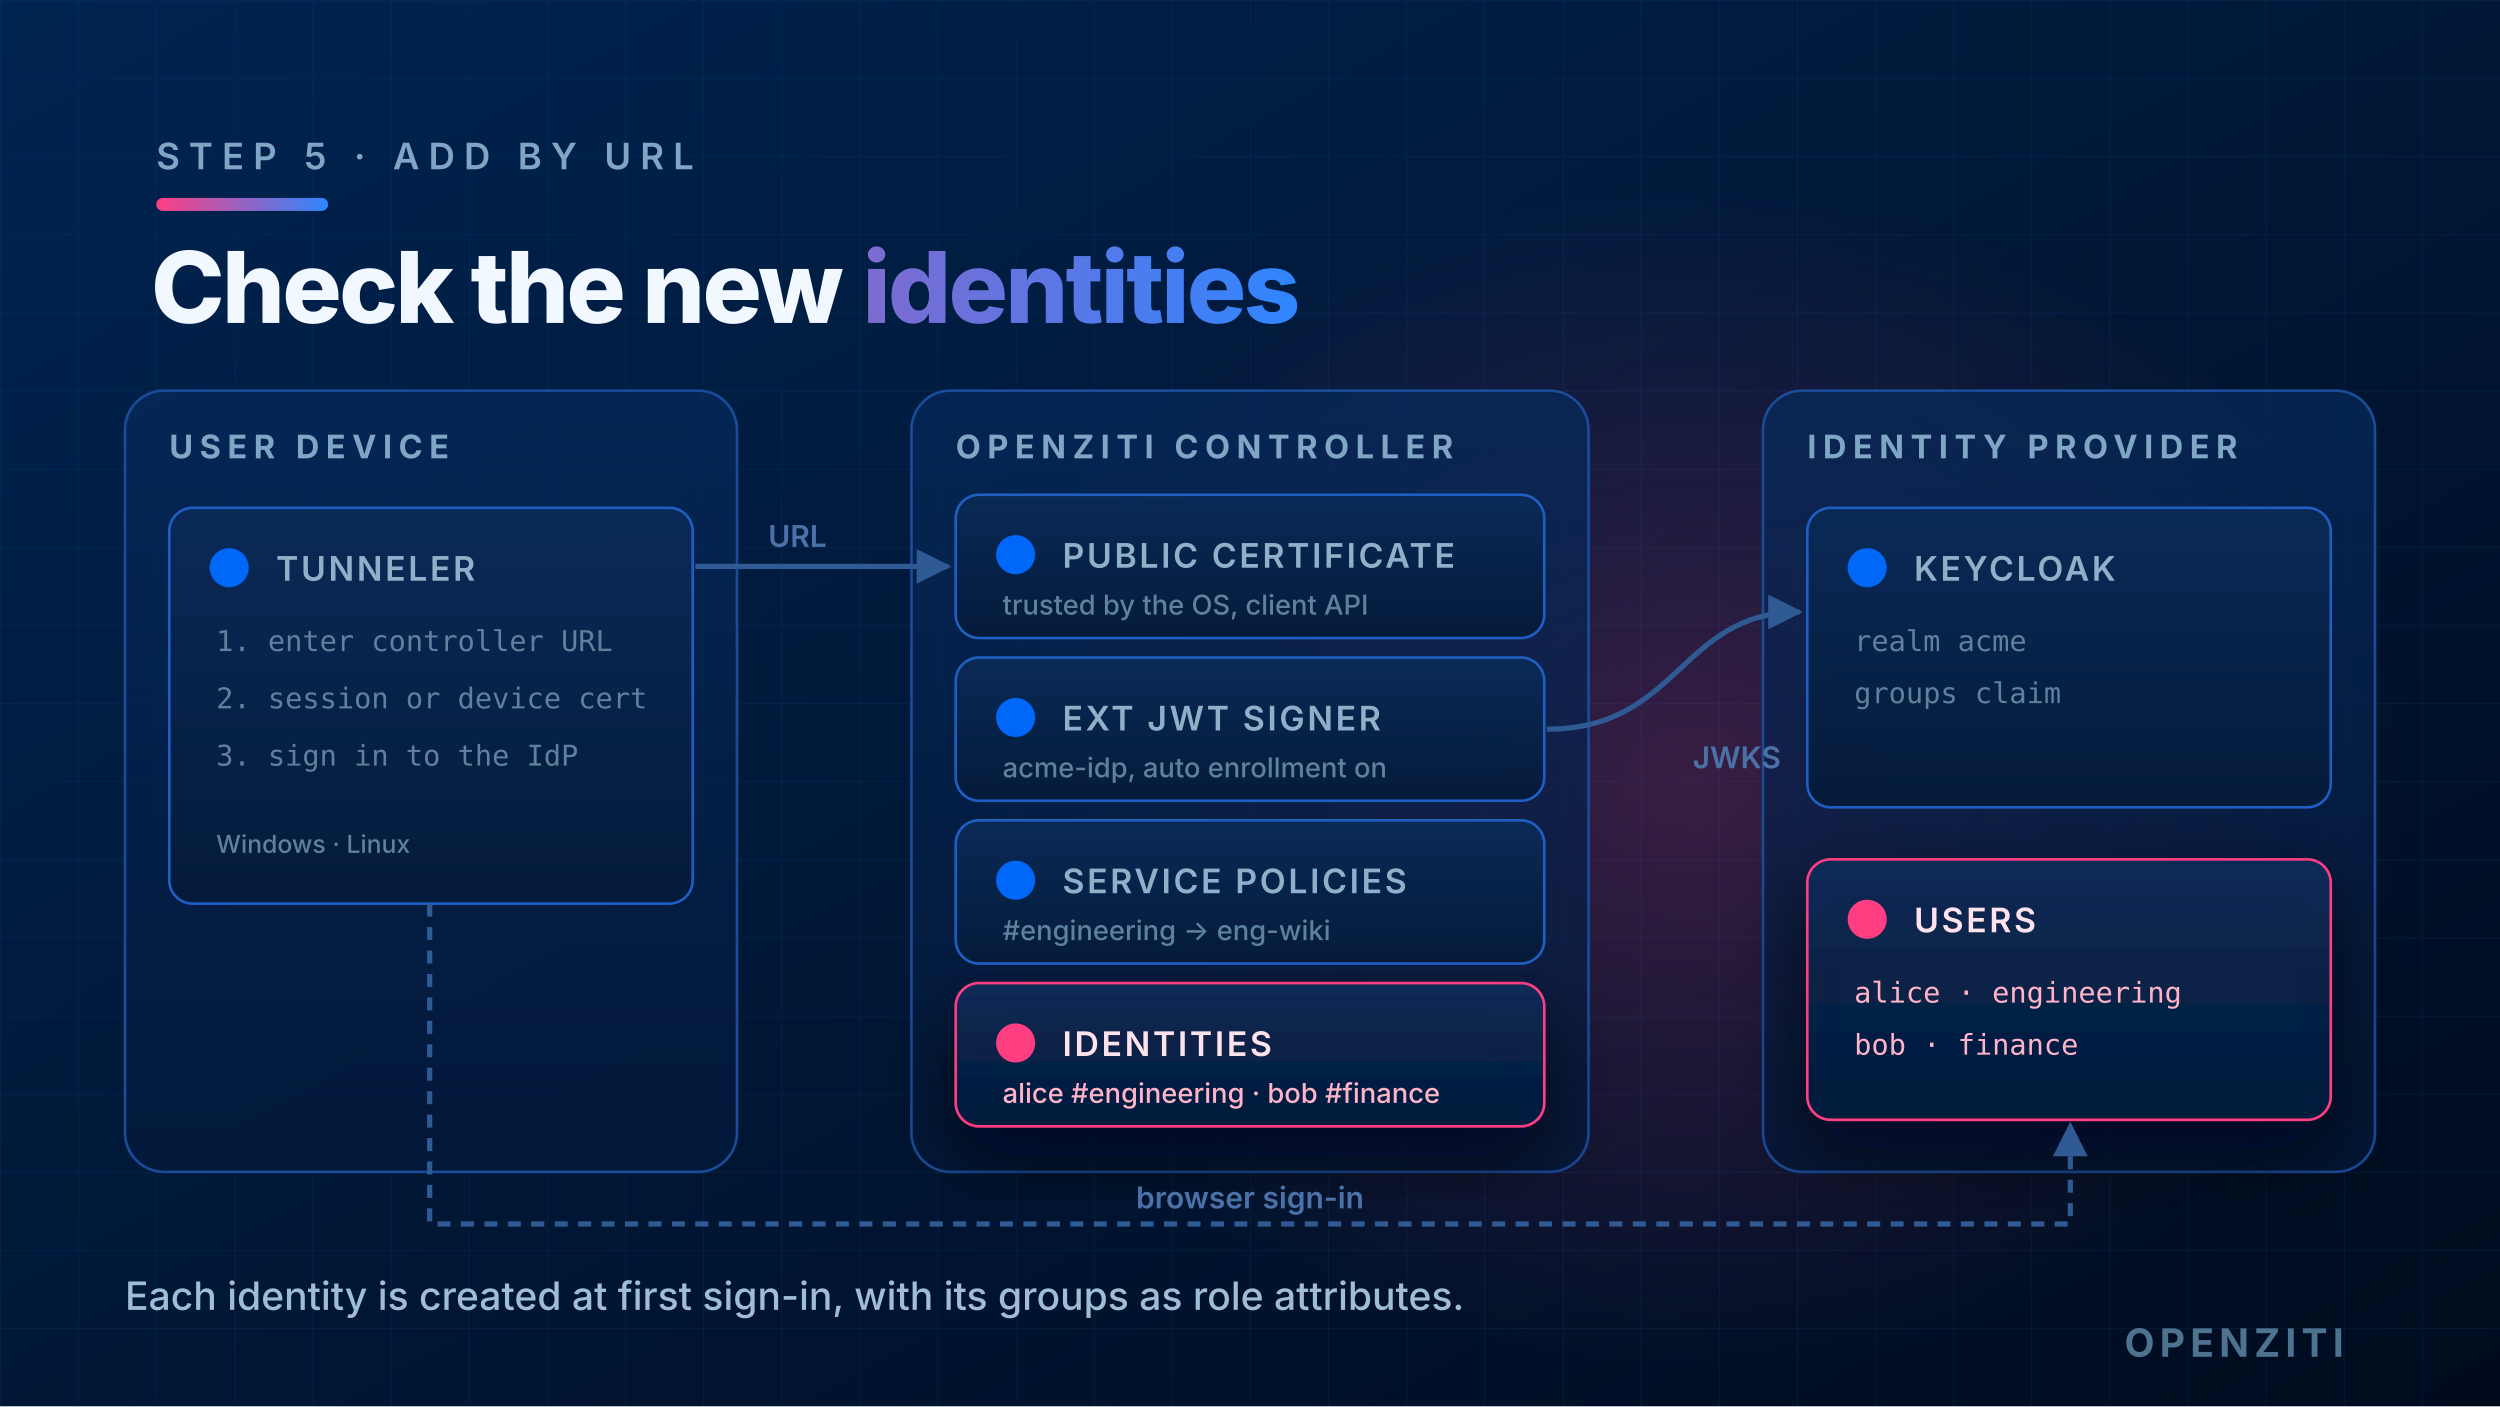
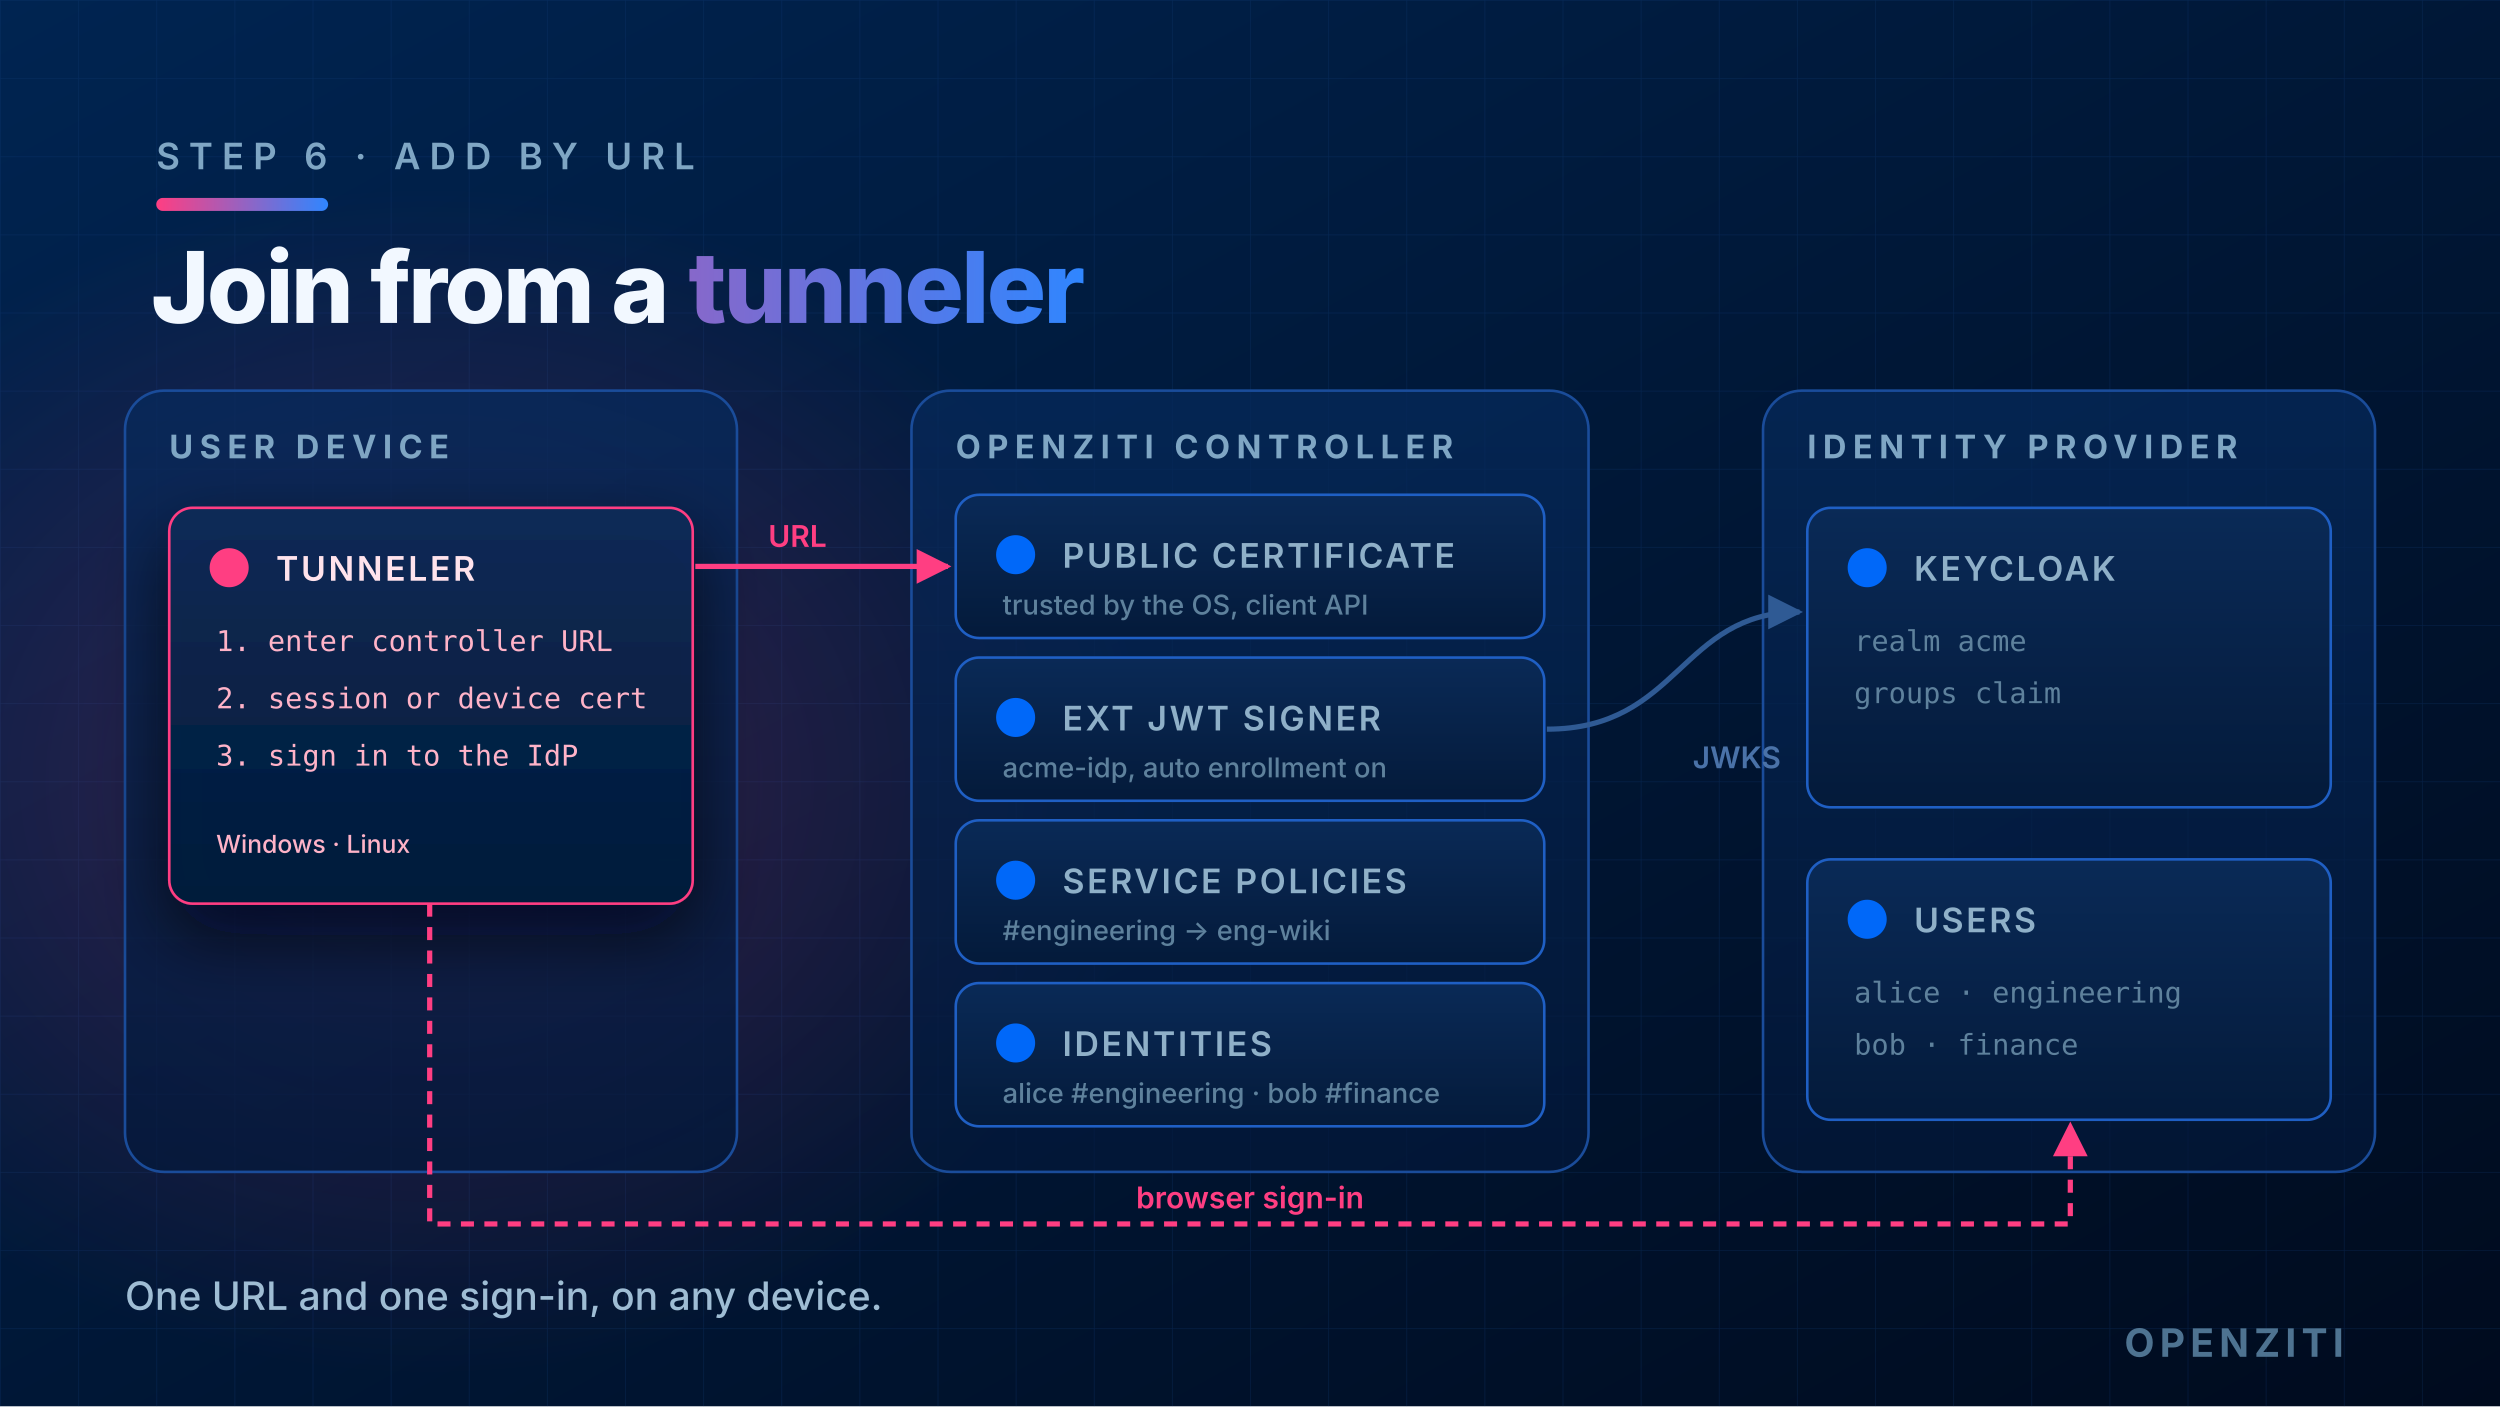
<svg xmlns="http://www.w3.org/2000/svg" width="1920" height="1080" viewBox="0 0 1920 1080" font-family="Inter, 'Segoe UI', Roboto, Helvetica, Arial, sans-serif">
  <defs>
    <linearGradient id="bg" x1="0" y1="0" x2="1" y2="1">
      <stop offset="0%" stop-color="#002451" />
      <stop offset="55%" stop-color="#001634" />
      <stop offset="100%" stop-color="#000B1E" />
    </linearGradient>
    <linearGradient id="accent" x1="0" y1="0" x2="1" y2="0">
      <stop offset="0%" stop-color="#FF3E82" />
      <stop offset="100%" stop-color="#2F86FF" />
    </linearGradient>
    <linearGradient id="cardFill" x1="0" y1="0" x2="0" y2="1">
      <stop offset="0%" stop-color="#0A2A57" stop-opacity="0.97" />
      <stop offset="100%" stop-color="#041A3A" stop-opacity="0.97" />
    </linearGradient>
    <linearGradient id="shellFill" x1="0" y1="0" x2="0" y2="1">
      <stop offset="0%" stop-color="#062A5C" stop-opacity="0.7" />
      <stop offset="100%" stop-color="#03183A" stop-opacity="0.7" />
    </linearGradient>
    <radialGradient id="glow" cx="50%" cy="50%" r="50%">
      <stop offset="0%" stop-color="#FF3E82" stop-opacity="0.22" />
      <stop offset="100%" stop-color="#FF3E82" stop-opacity="0" />
    </radialGradient>
    <pattern id="grid" width="60" height="60" patternUnits="userSpaceOnUse">
      <path d="M60 0H0V60" fill="none" stroke="#13407F" stroke-width="1" stroke-opacity="0.32" />
    </pattern>
    <filter id="lift" x="-30%" y="-30%" width="180%" height="180%">
      <feDropShadow dx="0" dy="24" stdDeviation="28" flood-color="#020609" flood-opacity="0.7" />
    </filter>
    <marker id="arrowDim" viewBox="0 0 12 12" refX="10" refY="6" markerWidth="8" markerHeight="8" orient="auto-start-reverse">
      <path d="M1 1 L11 6 L1 11 z" fill="#2F5A94" />
    </marker>
    <marker id="arrowPink" viewBox="0 0 12 12" refX="10" refY="6" markerWidth="8" markerHeight="8" orient="auto-start-reverse">
      <path d="M1 1 L11 6 L1 11 z" fill="#FF3E82" />
    </marker>
  </defs>
  <rect width="1920" height="1080" fill="url(#bg)" />
  <rect width="1920" height="1080" fill="url(#grid)" />
-   <ellipse cx="1300" cy="600" rx="560" ry="460" fill="url(#glow)" />
-   <text x="120" y="130" fill="#7FA6C4" font-size="28" font-weight="600" letter-spacing="7">STEP 5 · ADD BY URL</text>
+   <ellipse cx="330" cy="600" rx="560" ry="460" fill="url(#glow)" />
+   <text x="120" y="130" fill="#7FA6C4" font-size="28" font-weight="600" letter-spacing="7">STEP 6 · ADD BY URL</text>
  <rect x="120" y="152" width="132" height="10" rx="5" fill="url(#accent)" />
-   <text x="116" y="248" fill="#F2F8FF" font-size="76" font-weight="800" letter-spacing="-2">Check the new <tspan fill="url(#accent)">identities</tspan>
+   <text x="116" y="248" fill="#F2F8FF" font-size="76" font-weight="800" letter-spacing="-2">Join from a <tspan fill="url(#accent)">tunneler</tspan>
  </text>
  <rect x="96" y="300" width="470" height="600" rx="30" fill="url(#shellFill)" stroke="#1A4C9A" stroke-width="2" />
  <text x="130" y="352" fill="#7FA6C4" font-size="25" font-weight="700" letter-spacing="5">USER DEVICE</text>
  <rect x="700" y="300" width="520" height="600" rx="30" fill="url(#shellFill)" stroke="#1A4C9A" stroke-width="2" />
  <text x="734" y="352" fill="#7FA6C4" font-size="25" font-weight="700" letter-spacing="5">OPENZITI CONTROLLER</text>
  <rect x="1354" y="300" width="470" height="600" rx="30" fill="url(#shellFill)" stroke="#1A4C9A" stroke-width="2" />
  <text x="1388" y="352" fill="#7FA6C4" font-size="25" font-weight="700" letter-spacing="5">IDENTITY PROVIDER</text>
-   <g>
-     <rect x="130" y="390" width="402" height="304" rx="18" fill="url(#cardFill)" stroke="#1F5FC4" stroke-width="2" />
+   <g filter="url(#lift)">
+     <rect x="130" y="390" width="402" height="304" rx="18" fill="url(#cardFill)" stroke="#FF3E82" stroke-width="2" />
  </g>
-   <circle cx="176" cy="436" r="15" fill="#0068F9" />
-   <text x="212" y="446" fill="#8FB0C8" font-size="26" font-weight="600" letter-spacing="2">TUNNELER</text>
-   <text x="166" y="500" fill="#5E819C" font-size="22" font-weight="500" font-family="ui-monospace, 'JetBrains Mono', Consolas, monospace">1. enter controller URL</text>
-   <text x="166" y="544" fill="#5E819C" font-size="22" font-weight="500" font-family="ui-monospace, 'JetBrains Mono', Consolas, monospace">2. session or device cert</text>
-   <text x="166" y="588" fill="#5E819C" font-size="22" font-weight="500" font-family="ui-monospace, 'JetBrains Mono', Consolas, monospace">3. sign in to the IdP</text>
-   <text x="166" y="655" fill="#5E819C" font-size="19" font-weight="500">Windows · Linux</text>
+   <circle cx="176" cy="436" r="15" fill="#FF3E82" />
+   <text x="212" y="446" fill="#FFE3EC" font-size="26" font-weight="600" letter-spacing="2">TUNNELER</text>
+   <text x="166" y="500" fill="#FFB3C8" font-size="22" font-weight="500" font-family="ui-monospace, 'JetBrains Mono', Consolas, monospace">1. enter controller URL</text>
+   <text x="166" y="544" fill="#FFB3C8" font-size="22" font-weight="500" font-family="ui-monospace, 'JetBrains Mono', Consolas, monospace">2. session or device cert</text>
+   <text x="166" y="588" fill="#FFB3C8" font-size="22" font-weight="500" font-family="ui-monospace, 'JetBrains Mono', Consolas, monospace">3. sign in to the IdP</text>
+   <text x="166" y="655" fill="#FFB3C8" font-size="19" font-weight="500">Windows · Linux</text>
  <g>
    <rect x="734" y="380" width="452" height="110" rx="18" fill="url(#cardFill)" stroke="#1F5FC4" stroke-width="2" />
  </g>
  <circle cx="780" cy="426" r="15" fill="#0068F9" />
  <text x="816" y="436" fill="#8FB0C8" font-size="26" font-weight="600" letter-spacing="2">PUBLIC CERTIFICATE</text>
  <text x="770" y="472" fill="#5E819C" font-size="21" font-weight="500">trusted by the OS, client API</text>
  <g>
    <rect x="734" y="505" width="452" height="110" rx="18" fill="url(#cardFill)" stroke="#1F5FC4" stroke-width="2" />
  </g>
  <circle cx="780" cy="551" r="15" fill="#0068F9" />
  <text x="816" y="561" fill="#8FB0C8" font-size="26" font-weight="600" letter-spacing="2">EXT JWT SIGNER</text>
  <text x="770" y="597" fill="#5E819C" font-size="21" font-weight="500">acme-idp, auto enrollment on</text>
  <g>
    <rect x="734" y="630" width="452" height="110" rx="18" fill="url(#cardFill)" stroke="#1F5FC4" stroke-width="2" />
  </g>
  <circle cx="780" cy="676" r="15" fill="#0068F9" />
  <text x="816" y="686" fill="#8FB0C8" font-size="26" font-weight="600" letter-spacing="2">SERVICE POLICIES</text>
  <text x="770" y="722" fill="#5E819C" font-size="21" font-weight="500">#engineering → eng-wiki</text>
-   <g filter="url(#lift)">
-     <rect x="734" y="755" width="452" height="110" rx="18" fill="url(#cardFill)" stroke="#FF3E82" stroke-width="2" />
+   <g>
+     <rect x="734" y="755" width="452" height="110" rx="18" fill="url(#cardFill)" stroke="#1F5FC4" stroke-width="2" />
  </g>
-   <circle cx="780" cy="801" r="15" fill="#FF3E82" />
-   <text x="816" y="811" fill="#FFE3EC" font-size="26" font-weight="600" letter-spacing="2">IDENTITIES</text>
-   <text x="770" y="847" fill="#FFB3C8" font-size="21" font-weight="500">alice #engineering · bob #finance</text>
+   <circle cx="780" cy="801" r="15" fill="#0068F9" />
+   <text x="816" y="811" fill="#8FB0C8" font-size="26" font-weight="600" letter-spacing="2">IDENTITIES</text>
+   <text x="770" y="847" fill="#5E819C" font-size="21" font-weight="500">alice #engineering · bob #finance</text>
  <g>
    <rect x="1388" y="390" width="402" height="230" rx="18" fill="url(#cardFill)" stroke="#1F5FC4" stroke-width="2" />
  </g>
  <circle cx="1434" cy="436" r="15" fill="#0068F9" />
  <text x="1470" y="446" fill="#8FB0C8" font-size="26" font-weight="600" letter-spacing="2">KEYCLOAK</text>
  <text x="1424" y="500" fill="#5E819C" font-size="22" font-weight="500" font-family="ui-monospace, 'JetBrains Mono', Consolas, monospace">realm acme</text>
  <text x="1424" y="540" fill="#5E819C" font-size="22" font-weight="500" font-family="ui-monospace, 'JetBrains Mono', Consolas, monospace">groups claim</text>
-   <g filter="url(#lift)">
-     <rect x="1388" y="660" width="402" height="200" rx="18" fill="url(#cardFill)" stroke="#FF3E82" stroke-width="2" />
+   <g>
+     <rect x="1388" y="660" width="402" height="200" rx="18" fill="url(#cardFill)" stroke="#1F5FC4" stroke-width="2" />
  </g>
-   <circle cx="1434" cy="706" r="15" fill="#FF3E82" />
-   <text x="1470" y="716" fill="#FFE3EC" font-size="26" font-weight="600" letter-spacing="2">USERS</text>
-   <text x="1424" y="770" fill="#FFB3C8" font-size="22" font-weight="500" font-family="ui-monospace, 'JetBrains Mono', Consolas, monospace">alice · engineering</text>
-   <text x="1424" y="810" fill="#FFB3C8" font-size="22" font-weight="500" font-family="ui-monospace, 'JetBrains Mono', Consolas, monospace">bob · finance</text>
-   <path d="M534 435 L728 435" fill="none" stroke="#2F5A94" stroke-width="4" marker-end="url(#arrowDim)" />
-   <text x="590" y="420" fill="#4A72A8" font-size="23" font-weight="600" text-anchor="start">URL</text>
+   <circle cx="1434" cy="706" r="15" fill="#0068F9" />
+   <text x="1470" y="716" fill="#8FB0C8" font-size="26" font-weight="600" letter-spacing="2">USERS</text>
+   <text x="1424" y="770" fill="#5E819C" font-size="22" font-weight="500" font-family="ui-monospace, 'JetBrains Mono', Consolas, monospace">alice · engineering</text>
+   <text x="1424" y="810" fill="#5E819C" font-size="22" font-weight="500" font-family="ui-monospace, 'JetBrains Mono', Consolas, monospace">bob · finance</text>
+   <path d="M534 435 L728 435" fill="none" stroke="#FF3E82" stroke-width="4" marker-end="url(#arrowPink)" />
+   <text x="590" y="420" fill="#FF3E82" font-size="23" font-weight="600" text-anchor="start">URL</text>
  <path d="M1188 560 C1290 560 1290 470 1382 470" fill="none" stroke="#2F5A94" stroke-width="4" marker-end="url(#arrowDim)" />
  <text x="1300" y="590" fill="#4A72A8" font-size="23" font-weight="600" text-anchor="start">JWKS</text>
-   <path d="M330 694 L330 940 L1590 940 L1590 864" fill="none" stroke="#2F5A94" stroke-width="4" stroke-dasharray="10 8" marker-end="url(#arrowDim)" />
-   <text x="960" y="928" fill="#4A72A8" font-size="23" font-weight="600" text-anchor="middle">browser sign-in</text>
-   <text x="96" y="1006" fill="#9FBDD4" font-size="30" font-weight="500">Each identity is created at first sign-in, with its groups as role attributes.</text>
+   <path d="M330 694 L330 940 L1590 940 L1590 864" fill="none" stroke="#FF3E82" stroke-width="4" stroke-dasharray="10 8" marker-end="url(#arrowPink)" />
+   <text x="960" y="928" fill="#FF3E82" font-size="23" font-weight="600" text-anchor="middle">browser sign-in</text>
+   <text x="96" y="1006" fill="#9FBDD4" font-size="30" font-weight="500">One URL and one sign-in, on any device.</text>
  <text x="1800" y="1042" fill="#4E7391" font-size="30" font-weight="700" text-anchor="end" letter-spacing="4">OPENZITI</text>
</svg>
